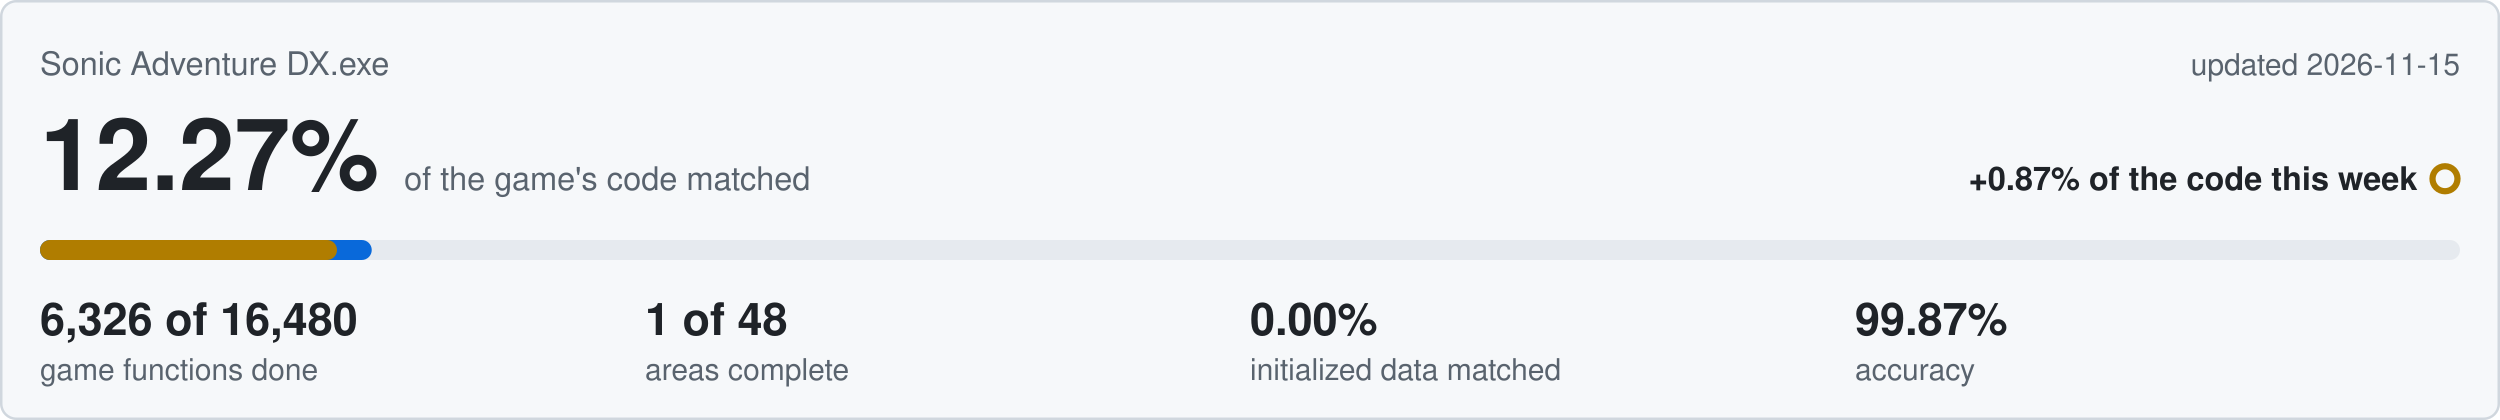
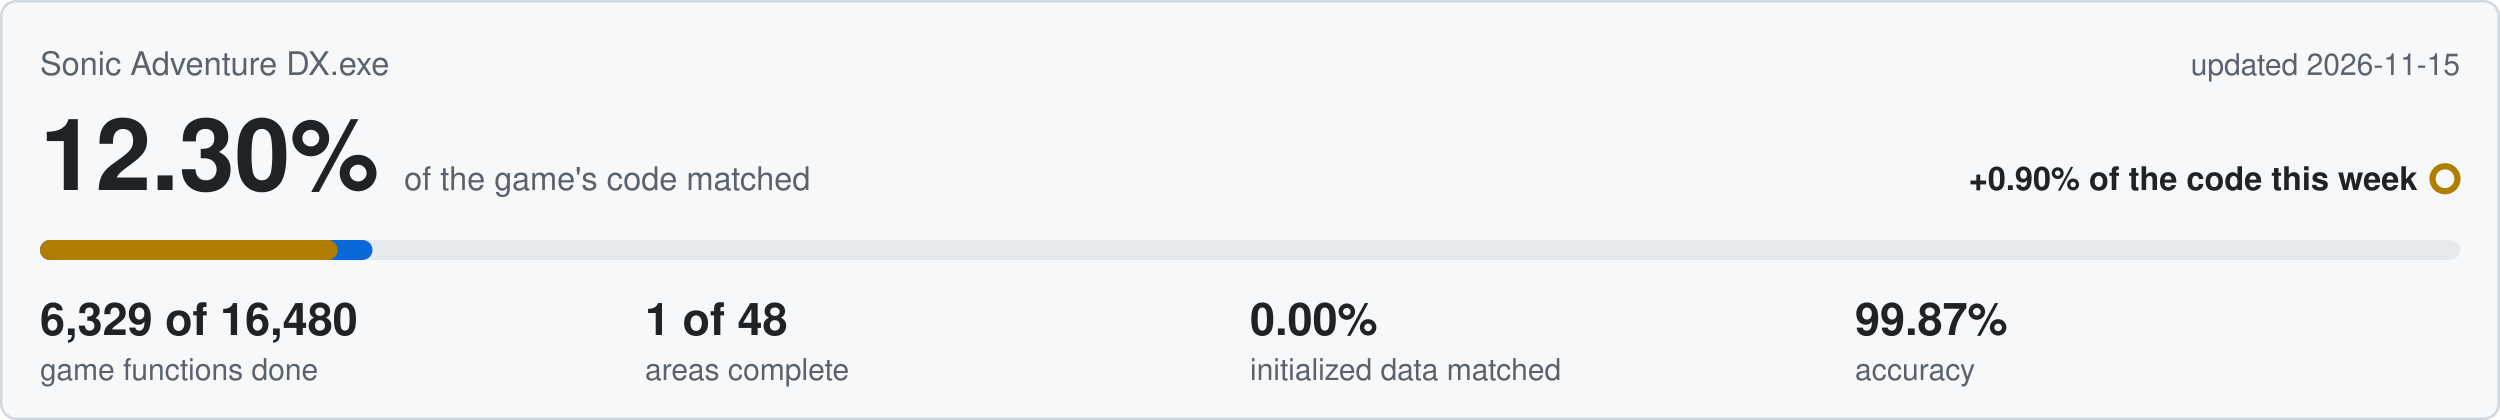
<svg xmlns="http://www.w3.org/2000/svg" viewBox="0 0 1000 168" width="1000" height="168">
  <rect x="0.5" y="0.5" width="999" height="167" rx="6" fill="#f6f8fa" stroke="#d0d7de" />
  <text x="16" y="30" font-family="Segoe UI,Helvetica,Arial,sans-serif" font-size="13" fill="#59636e">Sonic Adventure DX.exe</text>
  <text x="984" y="30" text-anchor="end" font-family="Segoe UI,Helvetica,Arial,sans-serif" font-size="12" fill="#59636e">updated 2026-11-15</text>
-   <text x="16" y="76" font-family="Segoe UI,Helvetica,Arial,sans-serif" font-size="40" font-weight="600" fill="#1f2328">12.27%<tspan dx="10" font-size="13" font-weight="400" fill="#59636e">of the game's code matched</tspan>
+   <text x="16" y="76" font-family="Segoe UI,Helvetica,Arial,sans-serif" font-size="40" font-weight="600" fill="#1f2328">12.30%<tspan dx="10" font-size="13" font-weight="400" fill="#59636e">of the game's code matched</tspan>
  </text>
-   <text x="967" y="76" text-anchor="end" font-family="Segoe UI,Helvetica,Arial,sans-serif" font-size="13" font-weight="600" fill="#1f2328">+0.87% of the code this week</text>
+   <text x="967" y="76" text-anchor="end" font-family="Segoe UI,Helvetica,Arial,sans-serif" font-size="13" font-weight="600" fill="#1f2328">+0.90% of the code this week</text>
  <circle cx="978" cy="71.5" r="5" fill="none" stroke="#b07d00" stroke-width="2.5" />
  <rect x="16" y="96" width="968" height="8" rx="4" fill="#e6eaef" />
-   <rect x="16" y="96" width="132.7" height="8" rx="4" fill="#0969da" />
-   <rect x="16" y="96" width="118.8" height="8" rx="4" fill="#b07d00" />
-   <text x="16" y="134" font-family="Segoe UI,Helvetica,Arial,sans-serif" font-size="18" font-weight="600" fill="#1f2328">6,326 of 16,480</text>
+   <rect x="16" y="96" width="133.0" height="8" rx="4" fill="#0969da" />
+   <rect x="16" y="96" width="119.1" height="8" rx="4" fill="#b07d00" />
+   <text x="16" y="134" font-family="Segoe UI,Helvetica,Arial,sans-serif" font-size="18" font-weight="600" fill="#1f2328">6,329 of 16,480</text>
  <text x="16" y="152" font-family="Segoe UI,Helvetica,Arial,sans-serif" font-size="12" fill="#59636e">game functions done</text>
  <text x="258" y="134" font-family="Segoe UI,Helvetica,Arial,sans-serif" font-size="18" font-weight="600" fill="#1f2328">1 of 48</text>
  <text x="258" y="152" font-family="Segoe UI,Helvetica,Arial,sans-serif" font-size="12" fill="#59636e">areas complete</text>
  <text x="500" y="134" font-family="Segoe UI,Helvetica,Arial,sans-serif" font-size="18" font-weight="600" fill="#1f2328">0.00%</text>
  <text x="500" y="152" font-family="Segoe UI,Helvetica,Arial,sans-serif" font-size="12" fill="#59636e">initialized data matched</text>
  <text x="742" y="134" font-family="Segoe UI,Helvetica,Arial,sans-serif" font-size="18" font-weight="600" fill="#1f2328">99.87%</text>
  <text x="742" y="152" font-family="Segoe UI,Helvetica,Arial,sans-serif" font-size="12" fill="#59636e">accuracy</text>
</svg>
